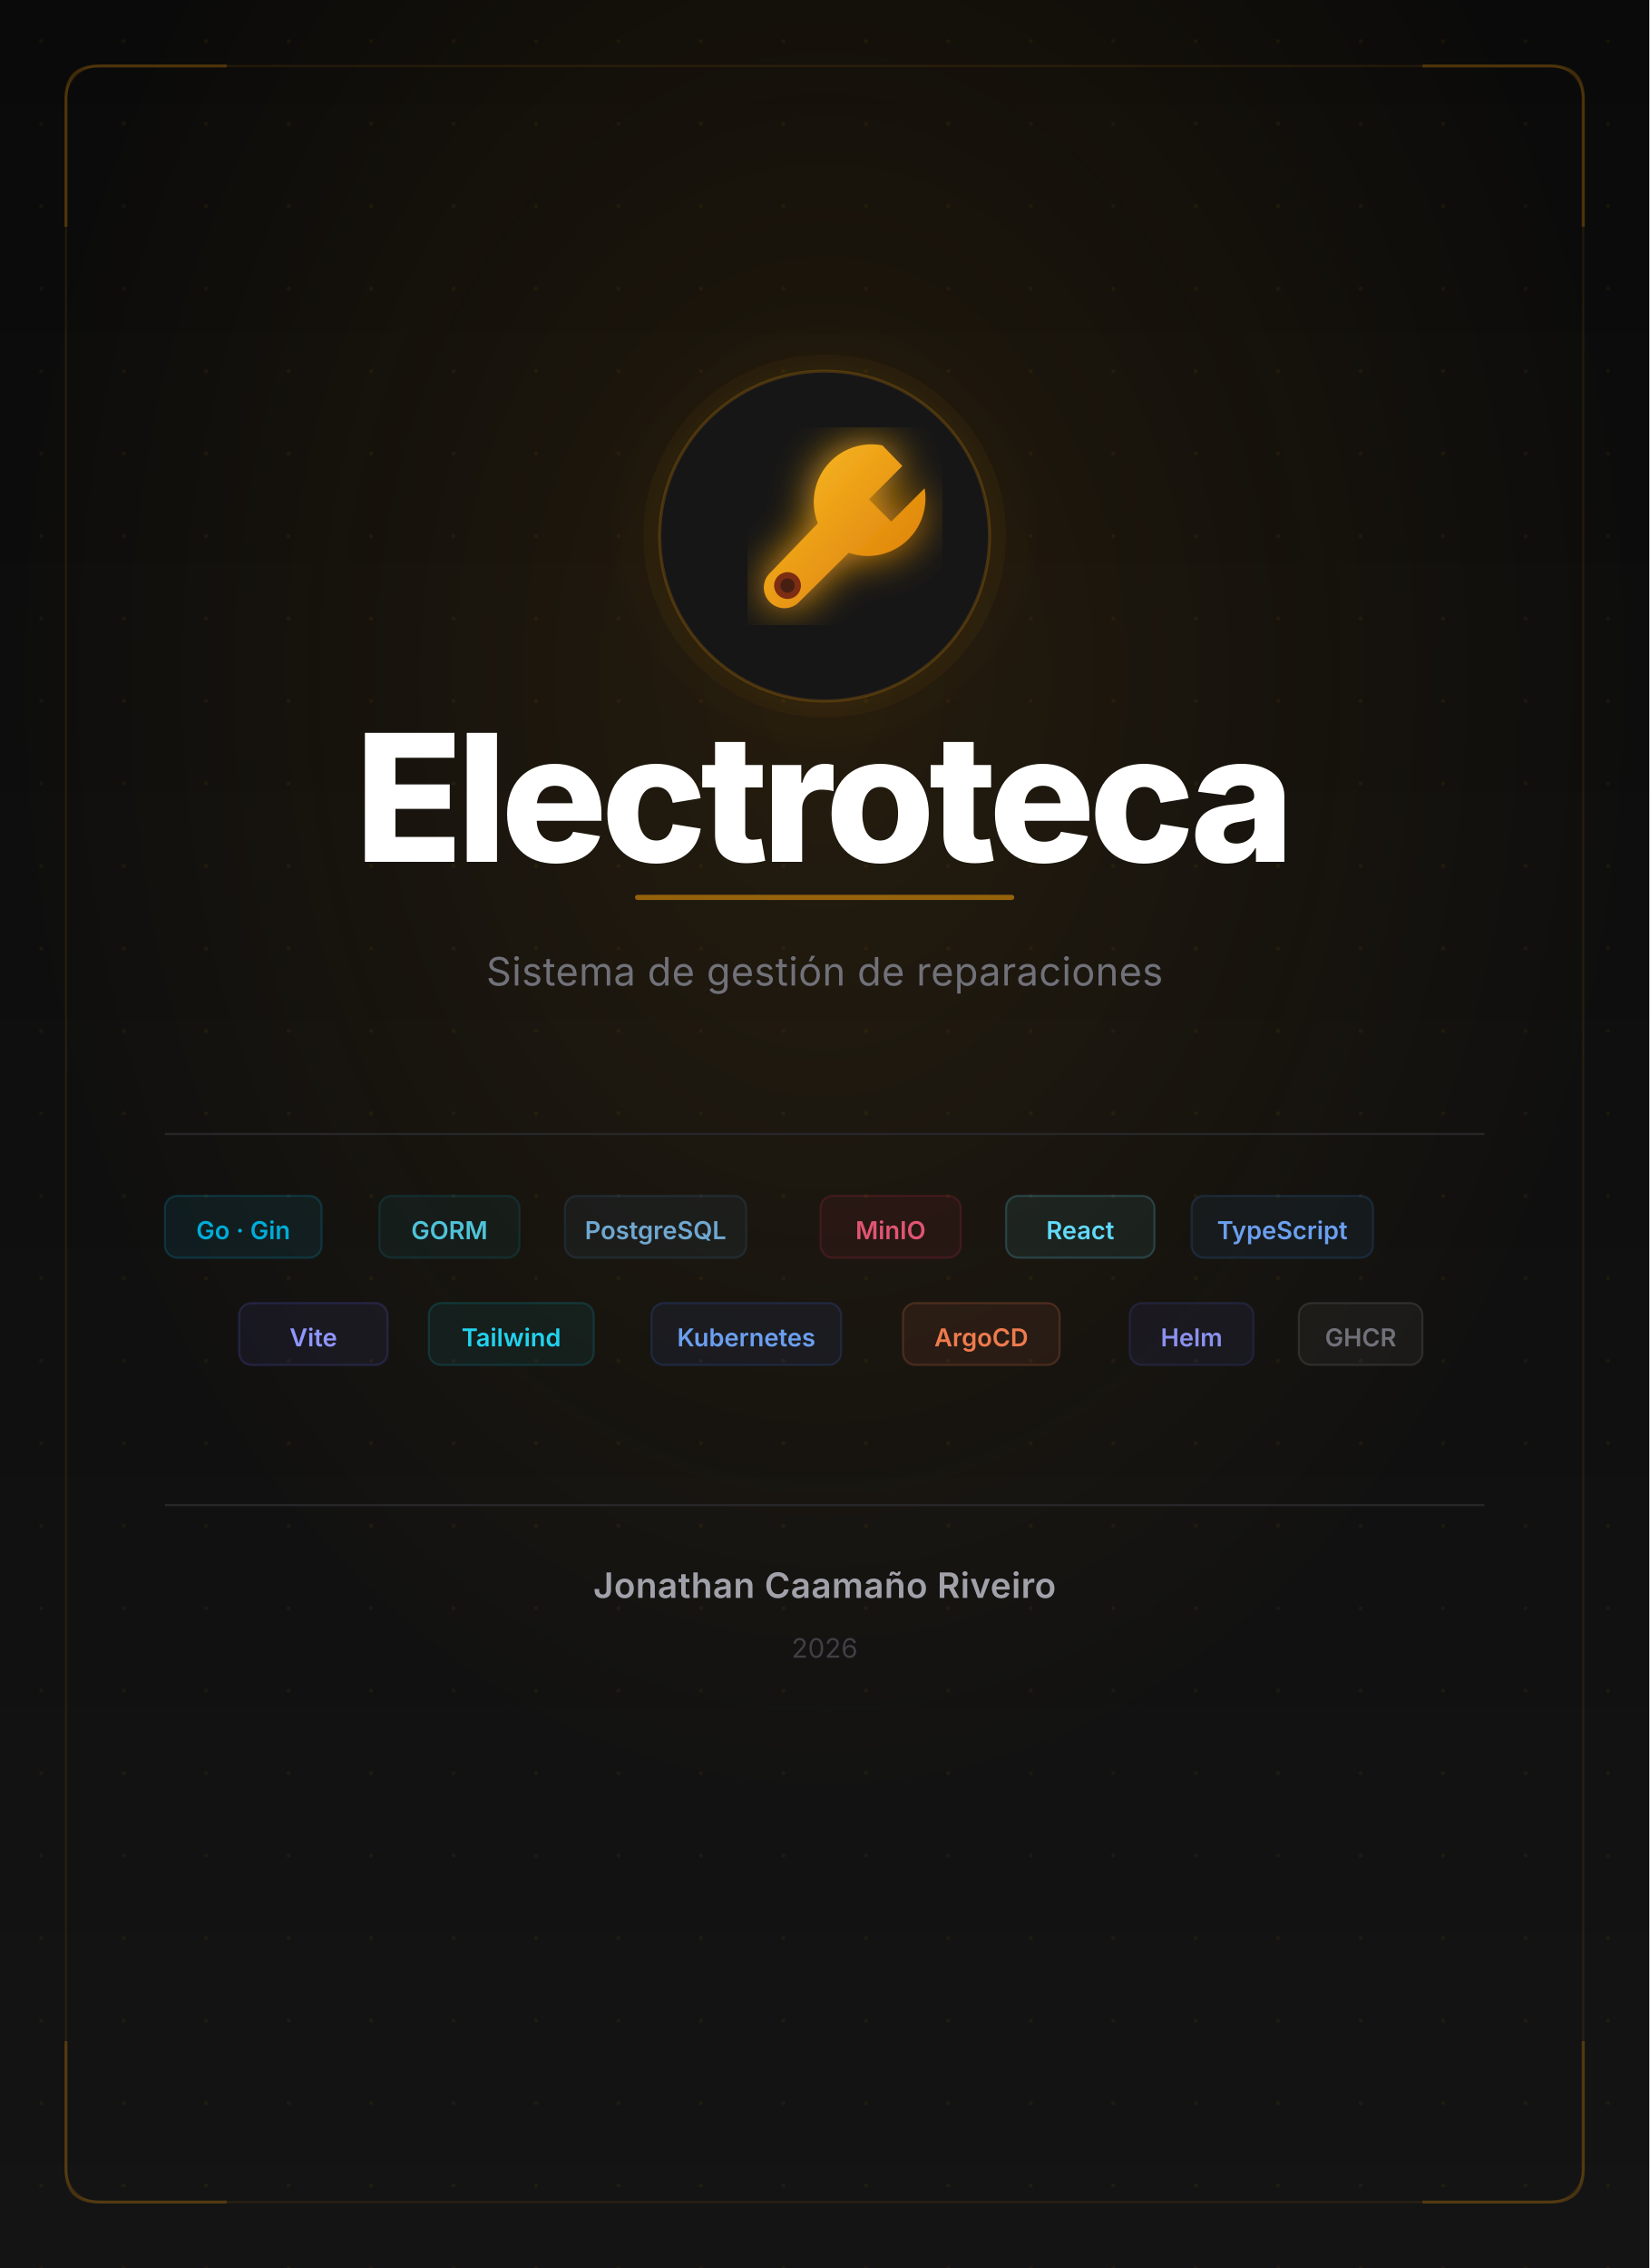
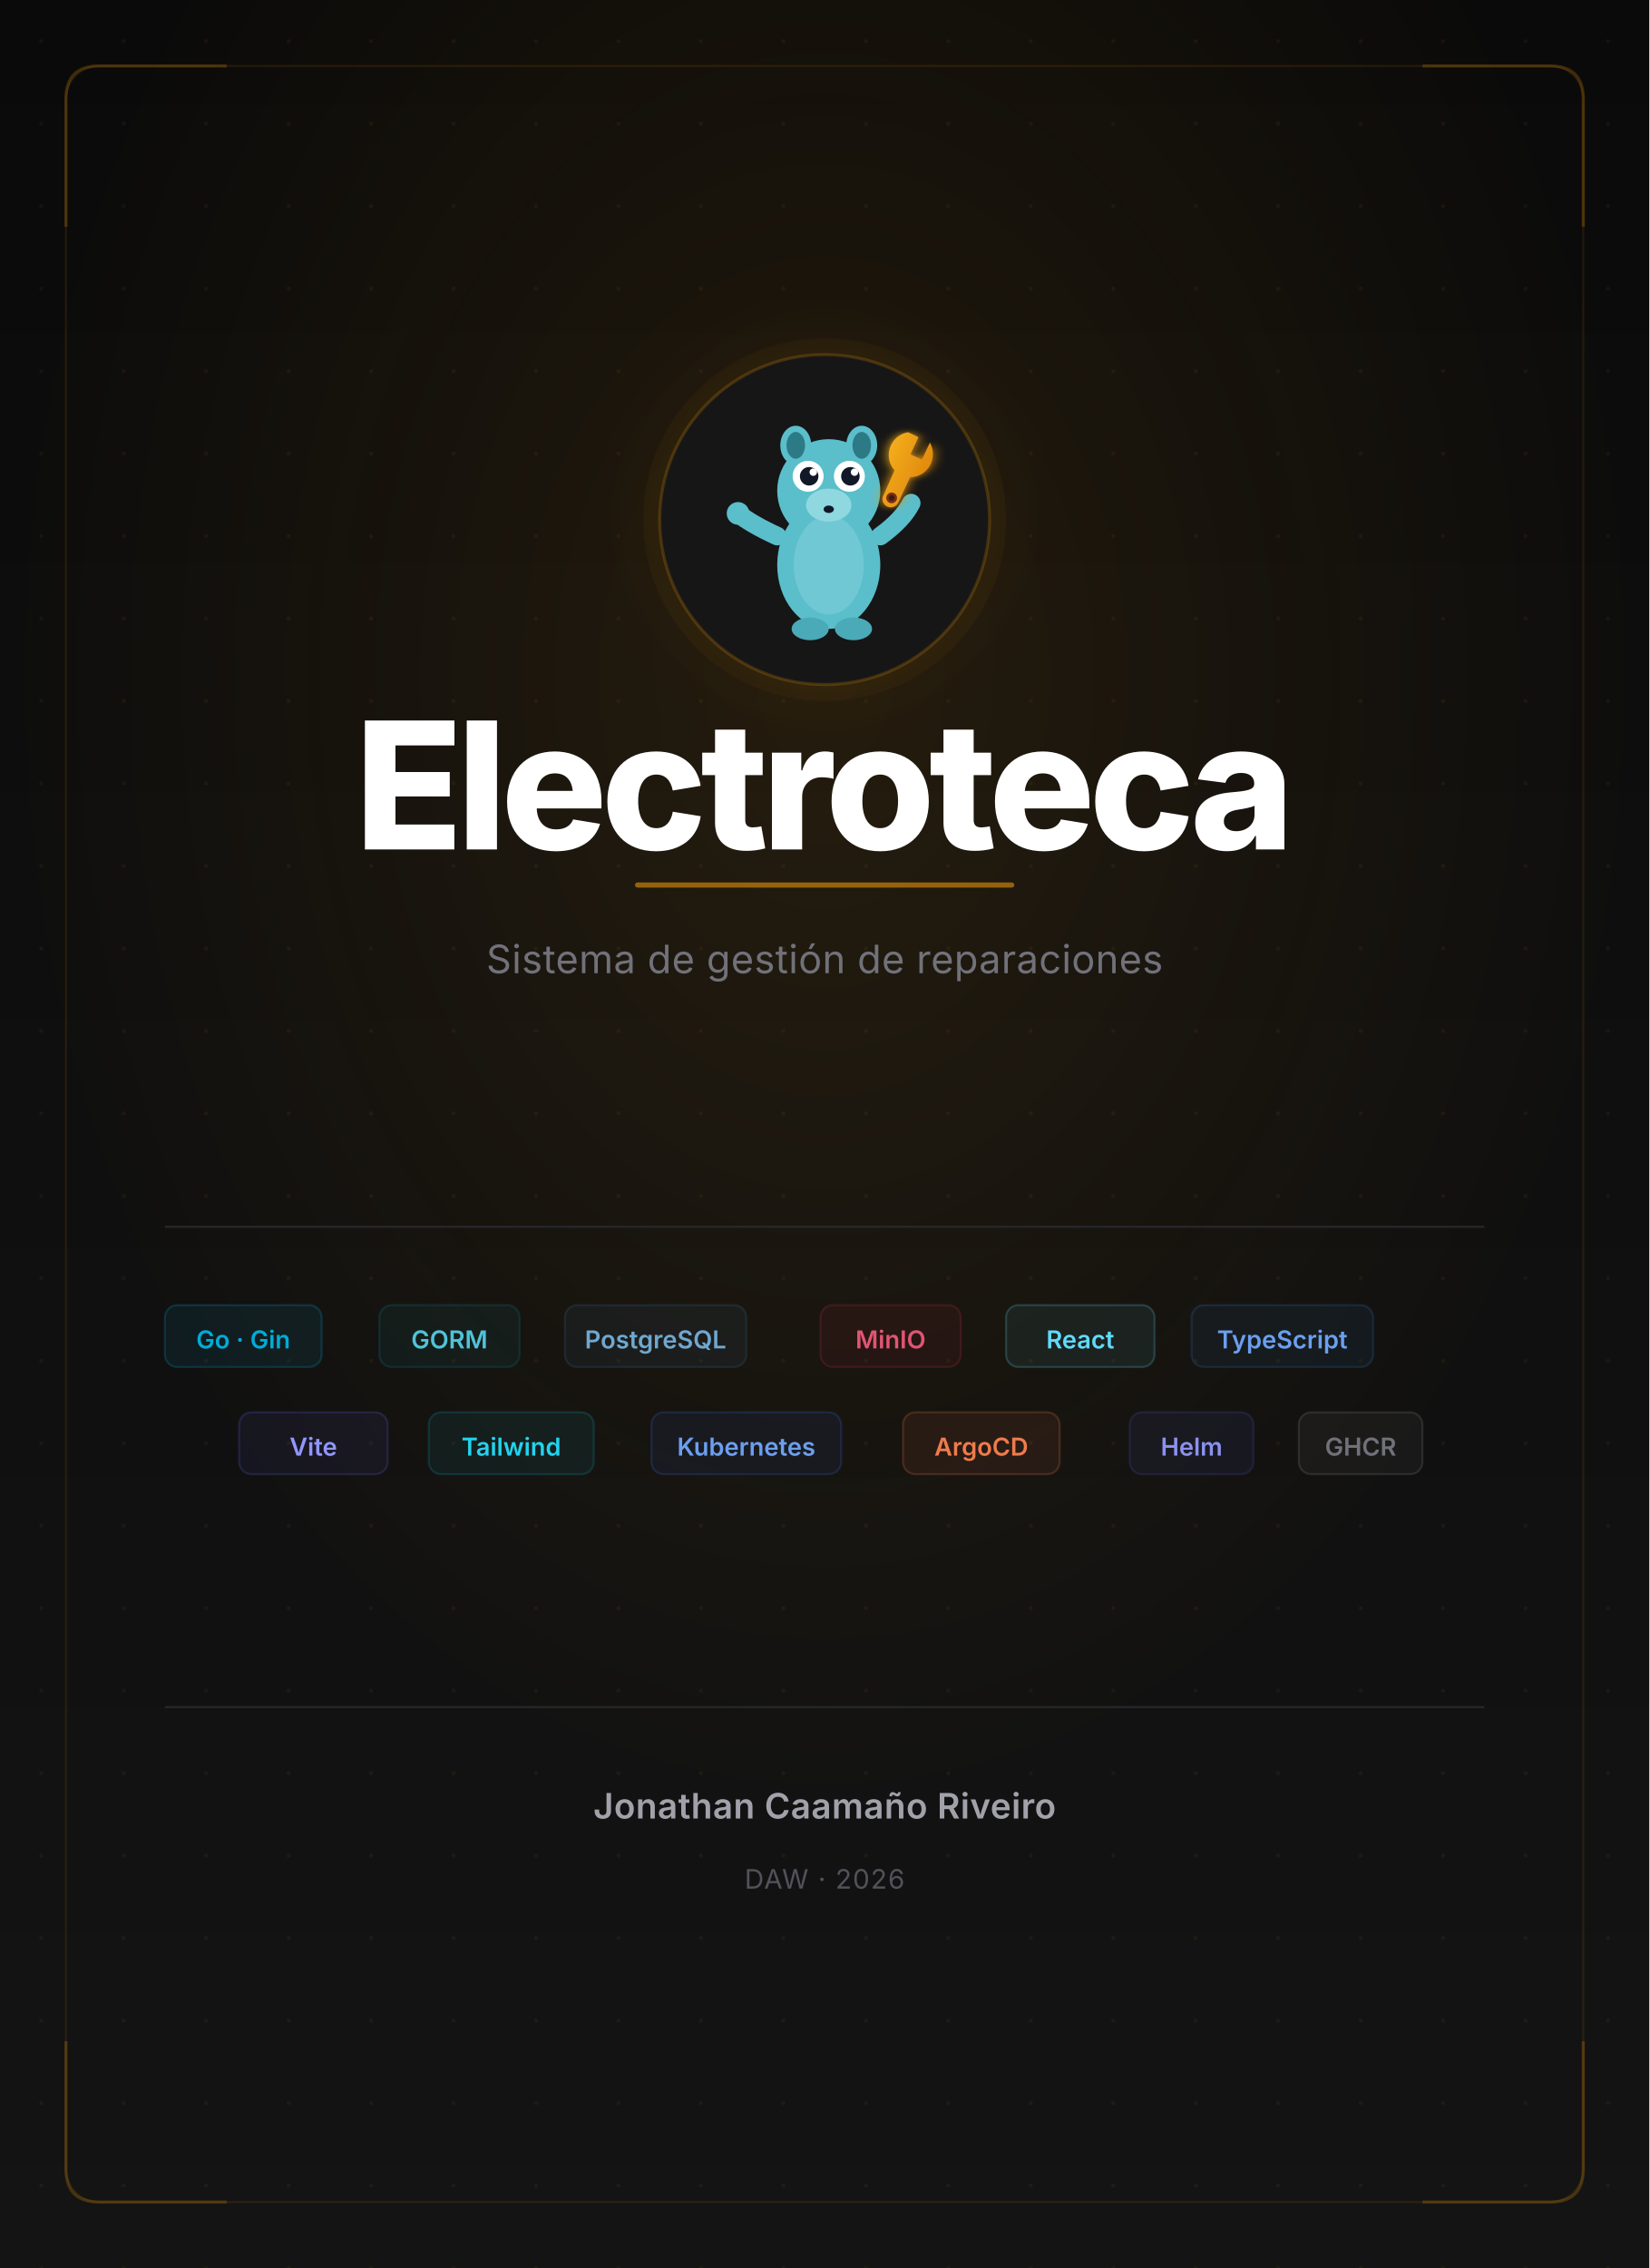
<svg xmlns="http://www.w3.org/2000/svg" viewBox="0 0 800 1100" fill="none">
  <defs>
    <linearGradient id="bg-grad" x1="0" y1="0" x2="0" y2="1">
      <stop offset="0%" stop-color="#0a0a0a" />
      <stop offset="100%" stop-color="#141414" />
    </linearGradient>
    <radialGradient id="amber-center" cx="50%" cy="30%" r="50%">
      <stop offset="0%" stop-color="#f59e0b" stop-opacity="0.10" />
      <stop offset="100%" stop-color="#f59e0b" stop-opacity="0" />
    </radialGradient>
    <linearGradient id="wrench-fill" x1="0" y1="0" x2="1" y2="1">
      <stop offset="0%" stop-color="#fbbf24" />
      <stop offset="100%" stop-color="#d97706" />
    </linearGradient>
-     <filter id="wrench-glow">
-       <feGaussianBlur in="SourceGraphic" stdDeviation="10" result="blur" />
+     <filter id="soft-glow">
+       <feGaussianBlur in="SourceGraphic" stdDeviation="18" result="blur" />
      <feMerge>
        <feMergeNode in="blur" />
        <feMergeNode in="SourceGraphic" />
      </feMerge>
    </filter>
-     <filter id="soft-glow">
-       <feGaussianBlur in="SourceGraphic" stdDeviation="18" result="blur" />
+     <filter id="wrench-glow">
+       <feGaussianBlur in="SourceGraphic" stdDeviation="6" result="blur" />
      <feMerge>
        <feMergeNode in="blur" />
        <feMergeNode in="SourceGraphic" />
      </feMerge>
    </filter>
  </defs>
  <rect width="800" height="1100" fill="url(#bg-grad)" />
  <rect width="800" height="1100" fill="url(#amber-center)" />
  <pattern id="dots" x="0" y="0" width="40" height="40" patternUnits="userSpaceOnUse">
    <circle cx="20" cy="20" r="1" fill="#f59e0b" opacity="0.06" />
  </pattern>
  <rect width="800" height="1100" fill="url(#dots)" />
  <rect x="32" y="32" width="736" height="1036" rx="16" stroke="#f59e0b" stroke-width="1" stroke-opacity="0.1" fill="none" />
-   <g transform="translate(400, 260)">
+   <g transform="translate(400, 252)">
    <circle cx="0" cy="0" r="88" fill="#f59e0b" fill-opacity="0.04" filter="url(#soft-glow)" />
    <circle cx="0" cy="0" r="80" fill="#161616" stroke="#f59e0b" stroke-width="1.5" stroke-opacity="0.2" />
-     <path d="M28 -44a28 28 0 0 0-31.3 37.8L-26 17.4a10 10 0 1 0 14.1 14.1L11.7 8.1A28 28 0 0 0 48.5 -23.2l-16.2 16.2-10.8-10.8 16.2-16.2z" fill="url(#wrench-fill)" filter="url(#wrench-glow)" />
-     <circle cx="-18" cy="24" r="6.5" fill="#7c2d12" />
-     <circle cx="-18" cy="24" r="3.5" fill="#111" opacity="0.5" />
+     <ellipse cx="2" cy="22" rx="25" ry="31" fill="#5BBECB" />
+     <circle cx="2" cy="-14" r="25" fill="#5BBECB" />
+     <ellipse cx="-14" cy="-36" rx="7.5" ry="9.5" fill="#5BBECB" />
+     <ellipse cx="18" cy="-36" rx="7.5" ry="9.5" fill="#5BBECB" />
+     <ellipse cx="-14" cy="-36" rx="4.5" ry="6.5" fill="#2d7a87" />
+     <ellipse cx="18" cy="-36" rx="4.5" ry="6.5" fill="#2d7a87" />
+     <ellipse cx="2" cy="-7" rx="11" ry="8" fill="#8FD8E0" />
+     <circle cx="-8" cy="-21" r="7.5" fill="white" />
+     <circle cx="12" cy="-21" r="7.5" fill="white" />
+     <circle cx="-7.5" cy="-21" r="4.5" fill="#111827" />
+     <circle cx="12.5" cy="-21" r="4.5" fill="#111827" />
+     <circle cx="-5.5" cy="-23" r="1.8" fill="white" />
+     <circle cx="14.5" cy="-23" r="1.8" fill="white" />
+     <ellipse cx="2" cy="-5" rx="2.5" ry="1.8" fill="#111827" />
+     <ellipse cx="2" cy="22" rx="17" ry="24" fill="#8FD8E0" opacity="0.4" />
+     <path d="M-23 8 Q-36 2 -42 -3" stroke="#5BBECB" stroke-width="9" stroke-linecap="round" fill="none" />
+     <circle cx="-42" cy="-3" r="5.5" fill="#5BBECB" />
+     <path d="M27 8 Q38 0 42 -8" stroke="#5BBECB" stroke-width="9" stroke-linecap="round" fill="none" />
+     <g transform="translate(36, -22) scale(0.40) rotate(-20)">
+       <path d="M28 -44a28 28 0 0 0-31.3 37.8L-26 17.4a10 10 0 1 0 14.1 14.1L11.7 8.1A28 28 0 0 0 48.5 -23.2l-16.2 16.2-10.8-10.8 16.2-16.2z" fill="url(#wrench-fill)" filter="url(#wrench-glow)" />
+       <circle cx="-18" cy="24" r="6.5" fill="#7c2d12" />
+       <circle cx="-18" cy="24" r="3.5" fill="#111" opacity="0.6" />
+     </g>
+     <ellipse cx="-7" cy="53" rx="9" ry="5.5" fill="#4AAAB7" />
+     <ellipse cx="14" cy="53" rx="9" ry="5.5" fill="#4AAAB7" />
  </g>
-   <text x="400" y="418" font-family="Inter, -apple-system, BlinkMacSystemFont, sans-serif" font-size="86" font-weight="800" fill="white" text-anchor="middle" letter-spacing="-3">Electroteca</text>
-   <rect x="308" y="434" width="184" height="2.5" rx="1.25" fill="#f59e0b" opacity="0.55" />
-   <text x="400" y="478" font-family="Inter, -apple-system, sans-serif" font-size="19" font-weight="400" fill="#71717a" text-anchor="middle" letter-spacing="0.2">
+   <text x="400" y="412" font-family="Inter, -apple-system, BlinkMacSystemFont, sans-serif" font-size="86" font-weight="800" fill="white" text-anchor="middle" letter-spacing="-3">Electroteca</text>
+   <rect x="308" y="428" width="184" height="2.5" rx="1.25" fill="#f59e0b" opacity="0.55" />
+   <text x="400" y="472" font-family="Inter, -apple-system, sans-serif" font-size="19" font-weight="400" fill="#71717a" text-anchor="middle" letter-spacing="0.2">
    Sistema de gestión de reparaciones
  </text>
-   <line x1="80" y1="550" x2="720" y2="550" stroke="#27272a" stroke-width="1" />
+   <line x1="80" y1="595" x2="720" y2="595" stroke="#27272a" stroke-width="1" />
  <g font-family="Inter, monospace" font-size="12" font-weight="600" text-anchor="middle">
-     <g transform="translate(118, 596)">
+     <g transform="translate(118, 649)">
      <rect x="-38" y="-16" width="76" height="30" rx="6" fill="#00ACD7" fill-opacity="0.08" stroke="#00ACD7" stroke-opacity="0.2" stroke-width="1" />
      <text y="5" fill="#00ACD7">Go · Gin</text>
    </g>
-     <g transform="translate(218, 596)">
+     <g transform="translate(218, 649)">
      <rect x="-34" y="-16" width="68" height="30" rx="6" fill="#00ACD7" fill-opacity="0.06" stroke="#00ACD7" stroke-opacity="0.14" stroke-width="1" />
      <text y="5" fill="#4FC3D9">GORM</text>
    </g>
-     <g transform="translate(318, 596)">
+     <g transform="translate(318, 649)">
      <rect x="-44" y="-16" width="88" height="30" rx="6" fill="#336791" fill-opacity="0.1" stroke="#336791" stroke-opacity="0.22" stroke-width="1" />
      <text y="5" fill="#6FA8D0">PostgreSQL</text>
    </g>
-     <g transform="translate(432, 596)">
+     <g transform="translate(432, 649)">
      <rect x="-34" y="-16" width="68" height="30" rx="6" fill="#C72C48" fill-opacity="0.08" stroke="#C72C48" stroke-opacity="0.2" stroke-width="1" />
      <text y="5" fill="#E05572">MinIO</text>
    </g>
-     <g transform="translate(524, 596)">
+     <g transform="translate(524, 649)">
      <rect x="-36" y="-16" width="72" height="30" rx="6" fill="#61DAFB" fill-opacity="0.07" stroke="#61DAFB" stroke-opacity="0.2" stroke-width="1" />
      <text y="5" fill="#61DAFB">React</text>
    </g>
-     <g transform="translate(622, 596)">
+     <g transform="translate(622, 649)">
      <rect x="-44" y="-16" width="88" height="30" rx="6" fill="#3178C6" fill-opacity="0.08" stroke="#3178C6" stroke-opacity="0.2" stroke-width="1" />
      <text y="5" fill="#6B9FEF">TypeScript</text>
    </g>
  </g>
  <g font-family="Inter, monospace" font-size="12" font-weight="600" text-anchor="middle">
-     <g transform="translate(152, 648)">
+     <g transform="translate(152, 701)">
      <rect x="-36" y="-16" width="72" height="30" rx="6" fill="#646CFF" fill-opacity="0.07" stroke="#646CFF" stroke-opacity="0.18" stroke-width="1" />
      <text y="5" fill="#9096FF">Vite</text>
    </g>
-     <g transform="translate(248, 648)">
+     <g transform="translate(248, 701)">
      <rect x="-40" y="-16" width="80" height="30" rx="6" fill="#06B6D4" fill-opacity="0.07" stroke="#06B6D4" stroke-opacity="0.18" stroke-width="1" />
      <text y="5" fill="#22D3EE">Tailwind</text>
    </g>
-     <g transform="translate(362, 648)">
+     <g transform="translate(362, 701)">
      <rect x="-46" y="-16" width="92" height="30" rx="6" fill="#326CE5" fill-opacity="0.08" stroke="#326CE5" stroke-opacity="0.2" stroke-width="1" />
      <text y="5" fill="#6B9FEF">Kubernetes</text>
    </g>
-     <g transform="translate(476, 648)">
+     <g transform="translate(476, 701)">
      <rect x="-38" y="-16" width="76" height="30" rx="6" fill="#EF7B4D" fill-opacity="0.08" stroke="#EF7B4D" stroke-opacity="0.2" stroke-width="1" />
      <text y="5" fill="#EF7B4D">ArgoCD</text>
    </g>
-     <g transform="translate(578, 648)">
+     <g transform="translate(578, 701)">
      <rect x="-30" y="-16" width="60" height="30" rx="6" fill="#4F5BD5" fill-opacity="0.08" stroke="#4F5BD5" stroke-opacity="0.18" stroke-width="1" />
      <text y="5" fill="#8B91EF">Helm</text>
    </g>
-     <g transform="translate(660, 648)">
+     <g transform="translate(660, 701)">
      <rect x="-30" y="-16" width="60" height="30" rx="6" fill="#ffffff" fill-opacity="0.04" stroke="#fff" stroke-opacity="0.1" stroke-width="1" />
      <text y="5" fill="#71717a">GHCR</text>
    </g>
  </g>
-   <line x1="80" y1="730" x2="720" y2="730" stroke="#27272a" stroke-width="1" />
-   <text x="400" y="775" font-family="Inter, -apple-system, sans-serif" font-size="17" font-weight="600" fill="#a1a1aa" text-anchor="middle" letter-spacing="0.2">
+   <line x1="80" y1="828" x2="720" y2="828" stroke="#27272a" stroke-width="1" />
+   <text x="400" y="882" font-family="Inter, -apple-system, sans-serif" font-size="17" font-weight="600" fill="#a1a1aa" text-anchor="middle" letter-spacing="0.2">
    Jonathan Caamaño Riveiro
  </text>
-   <text x="400" y="804" font-family="Inter, -apple-system, sans-serif" font-size="13" font-weight="400" fill="#3f3f46" text-anchor="middle">
-     2026
+   <text x="400" y="916" font-family="Inter, -apple-system, sans-serif" font-size="13" font-weight="400" fill="#52525b" text-anchor="middle" letter-spacing="0.5">
+     DAW · 2026
  </text>
  <path d="M32 110 L32 48 Q32 32 48 32 L110 32" stroke="#f59e0b" stroke-width="1.5" stroke-opacity="0.22" fill="none" />
  <path d="M768 110 L768 48 Q768 32 752 32 L690 32" stroke="#f59e0b" stroke-width="1.5" stroke-opacity="0.22" fill="none" />
  <path d="M32 990 L32 1052 Q32 1068 48 1068 L110 1068" stroke="#f59e0b" stroke-width="1.5" stroke-opacity="0.22" fill="none" />
  <path d="M768 990 L768 1052 Q768 1068 752 1068 L690 1068" stroke="#f59e0b" stroke-width="1.5" stroke-opacity="0.22" fill="none" />
</svg>
